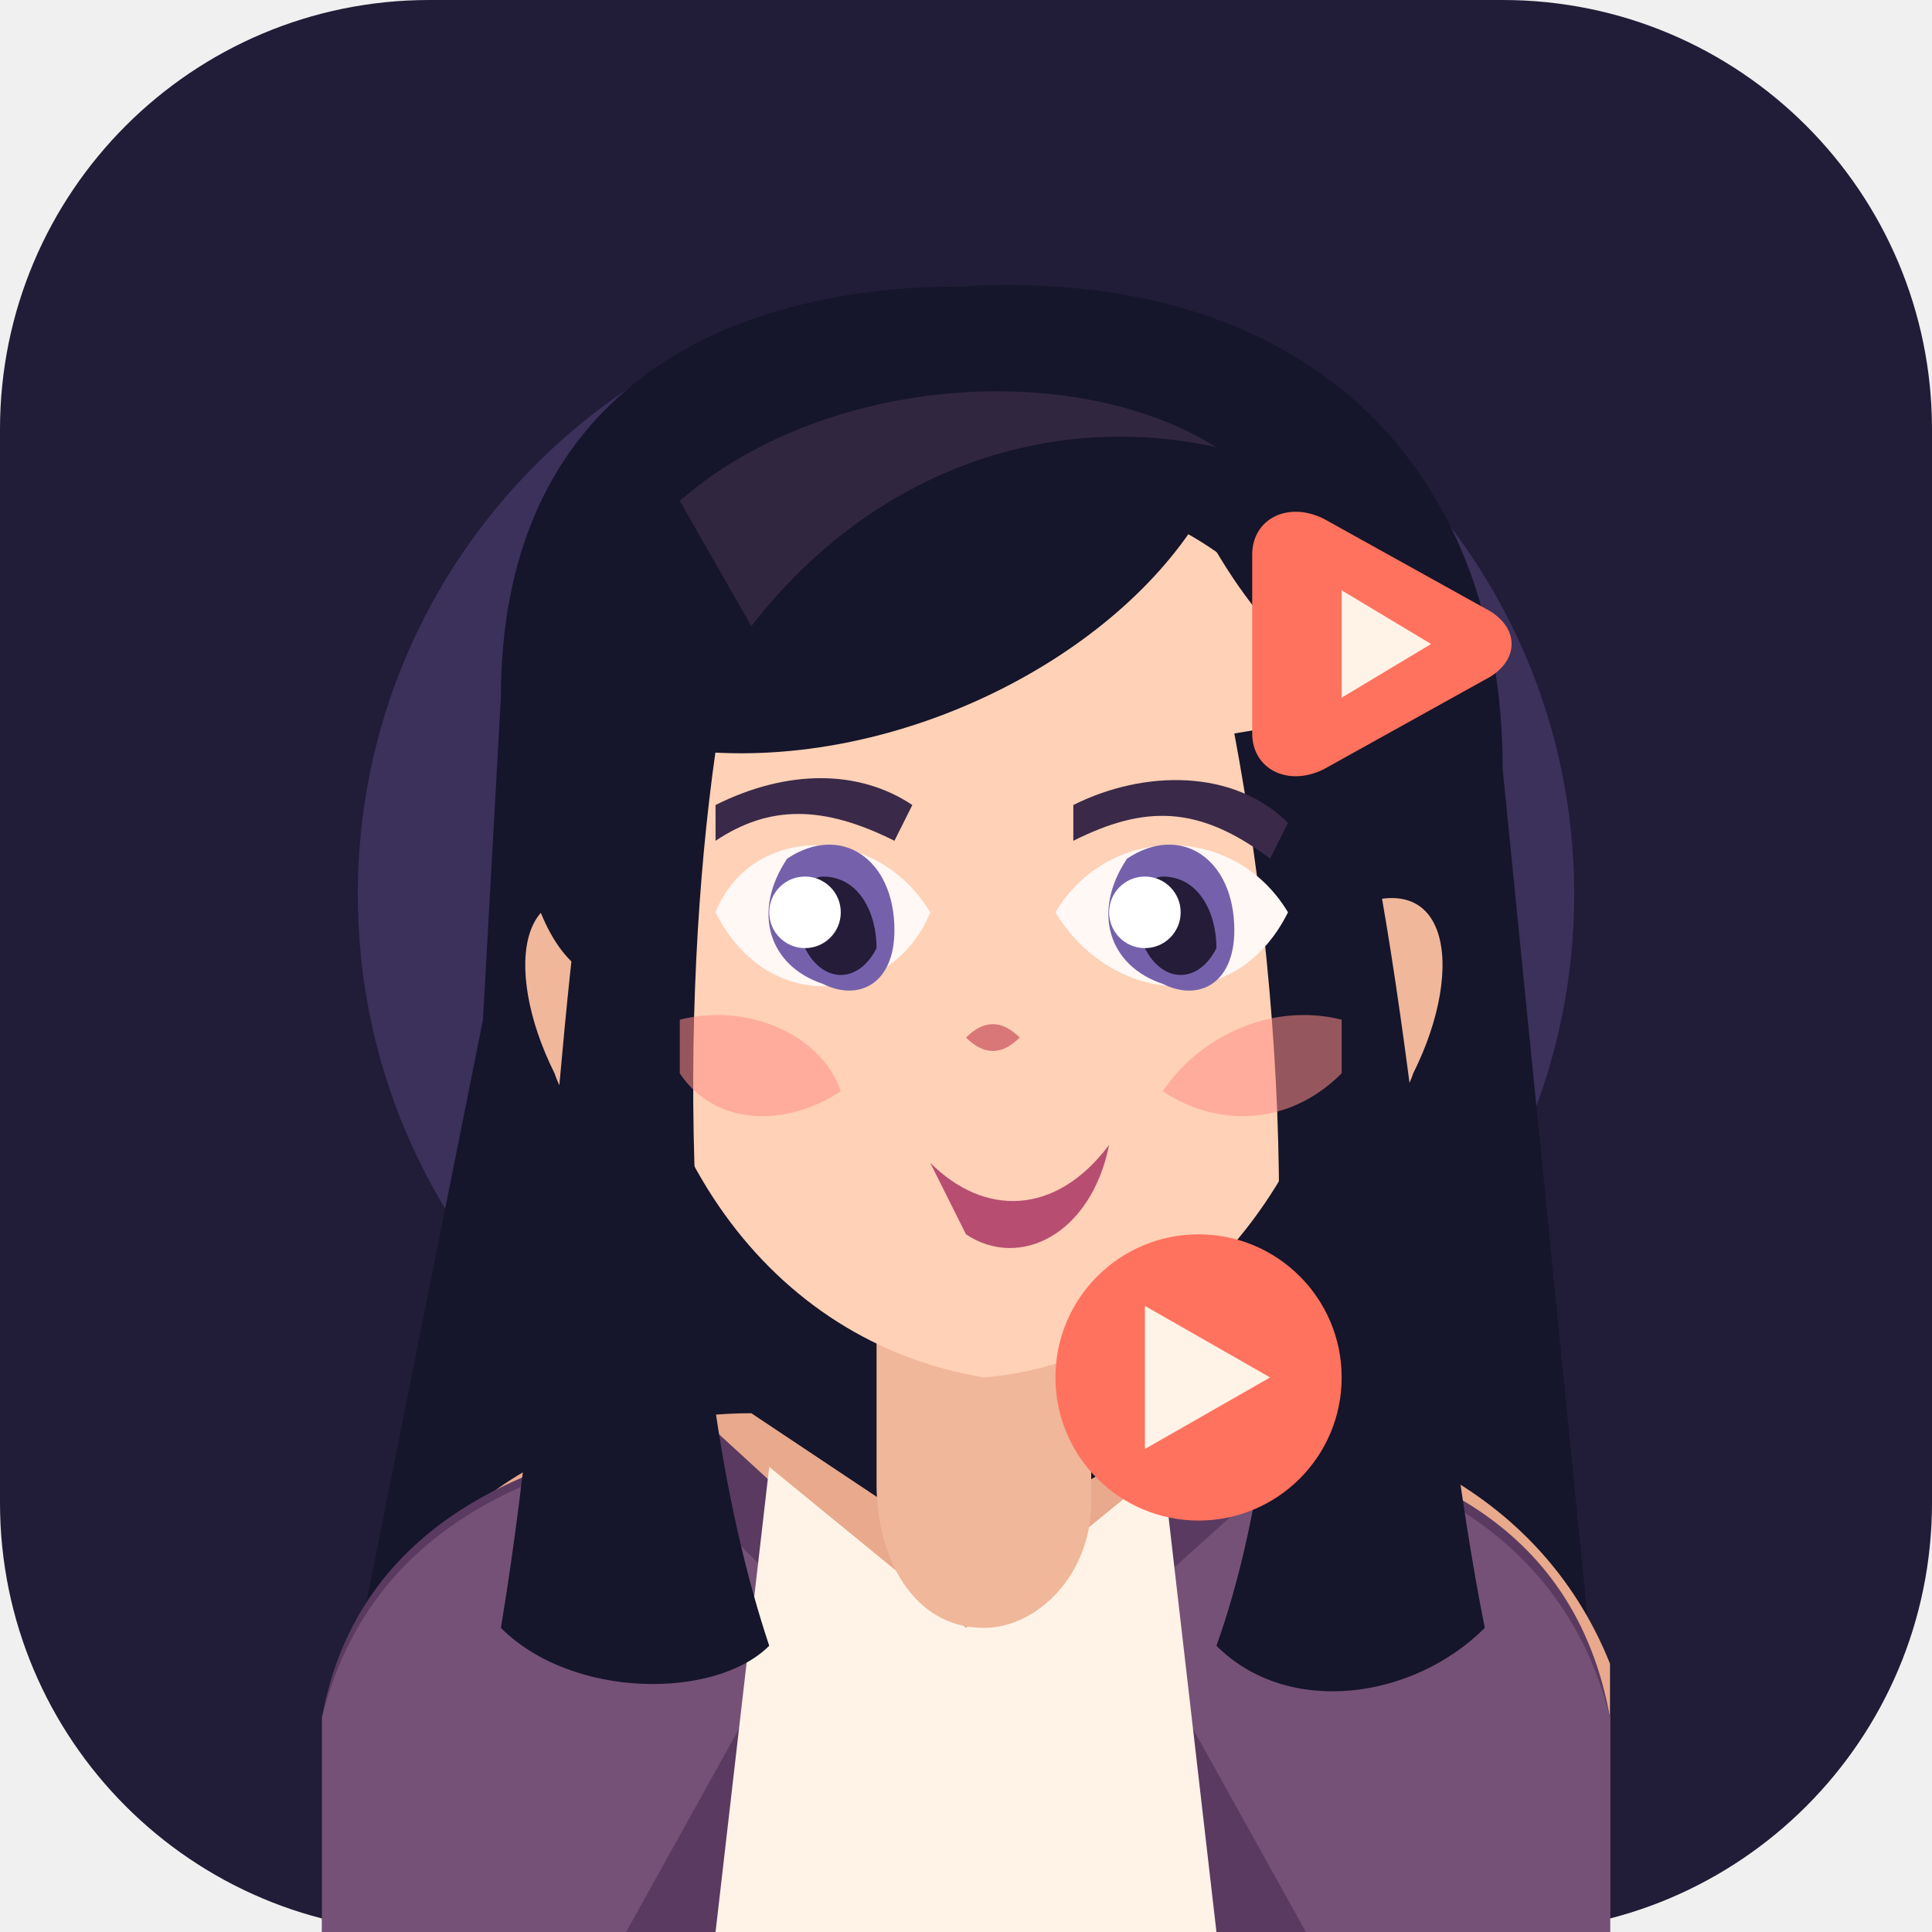
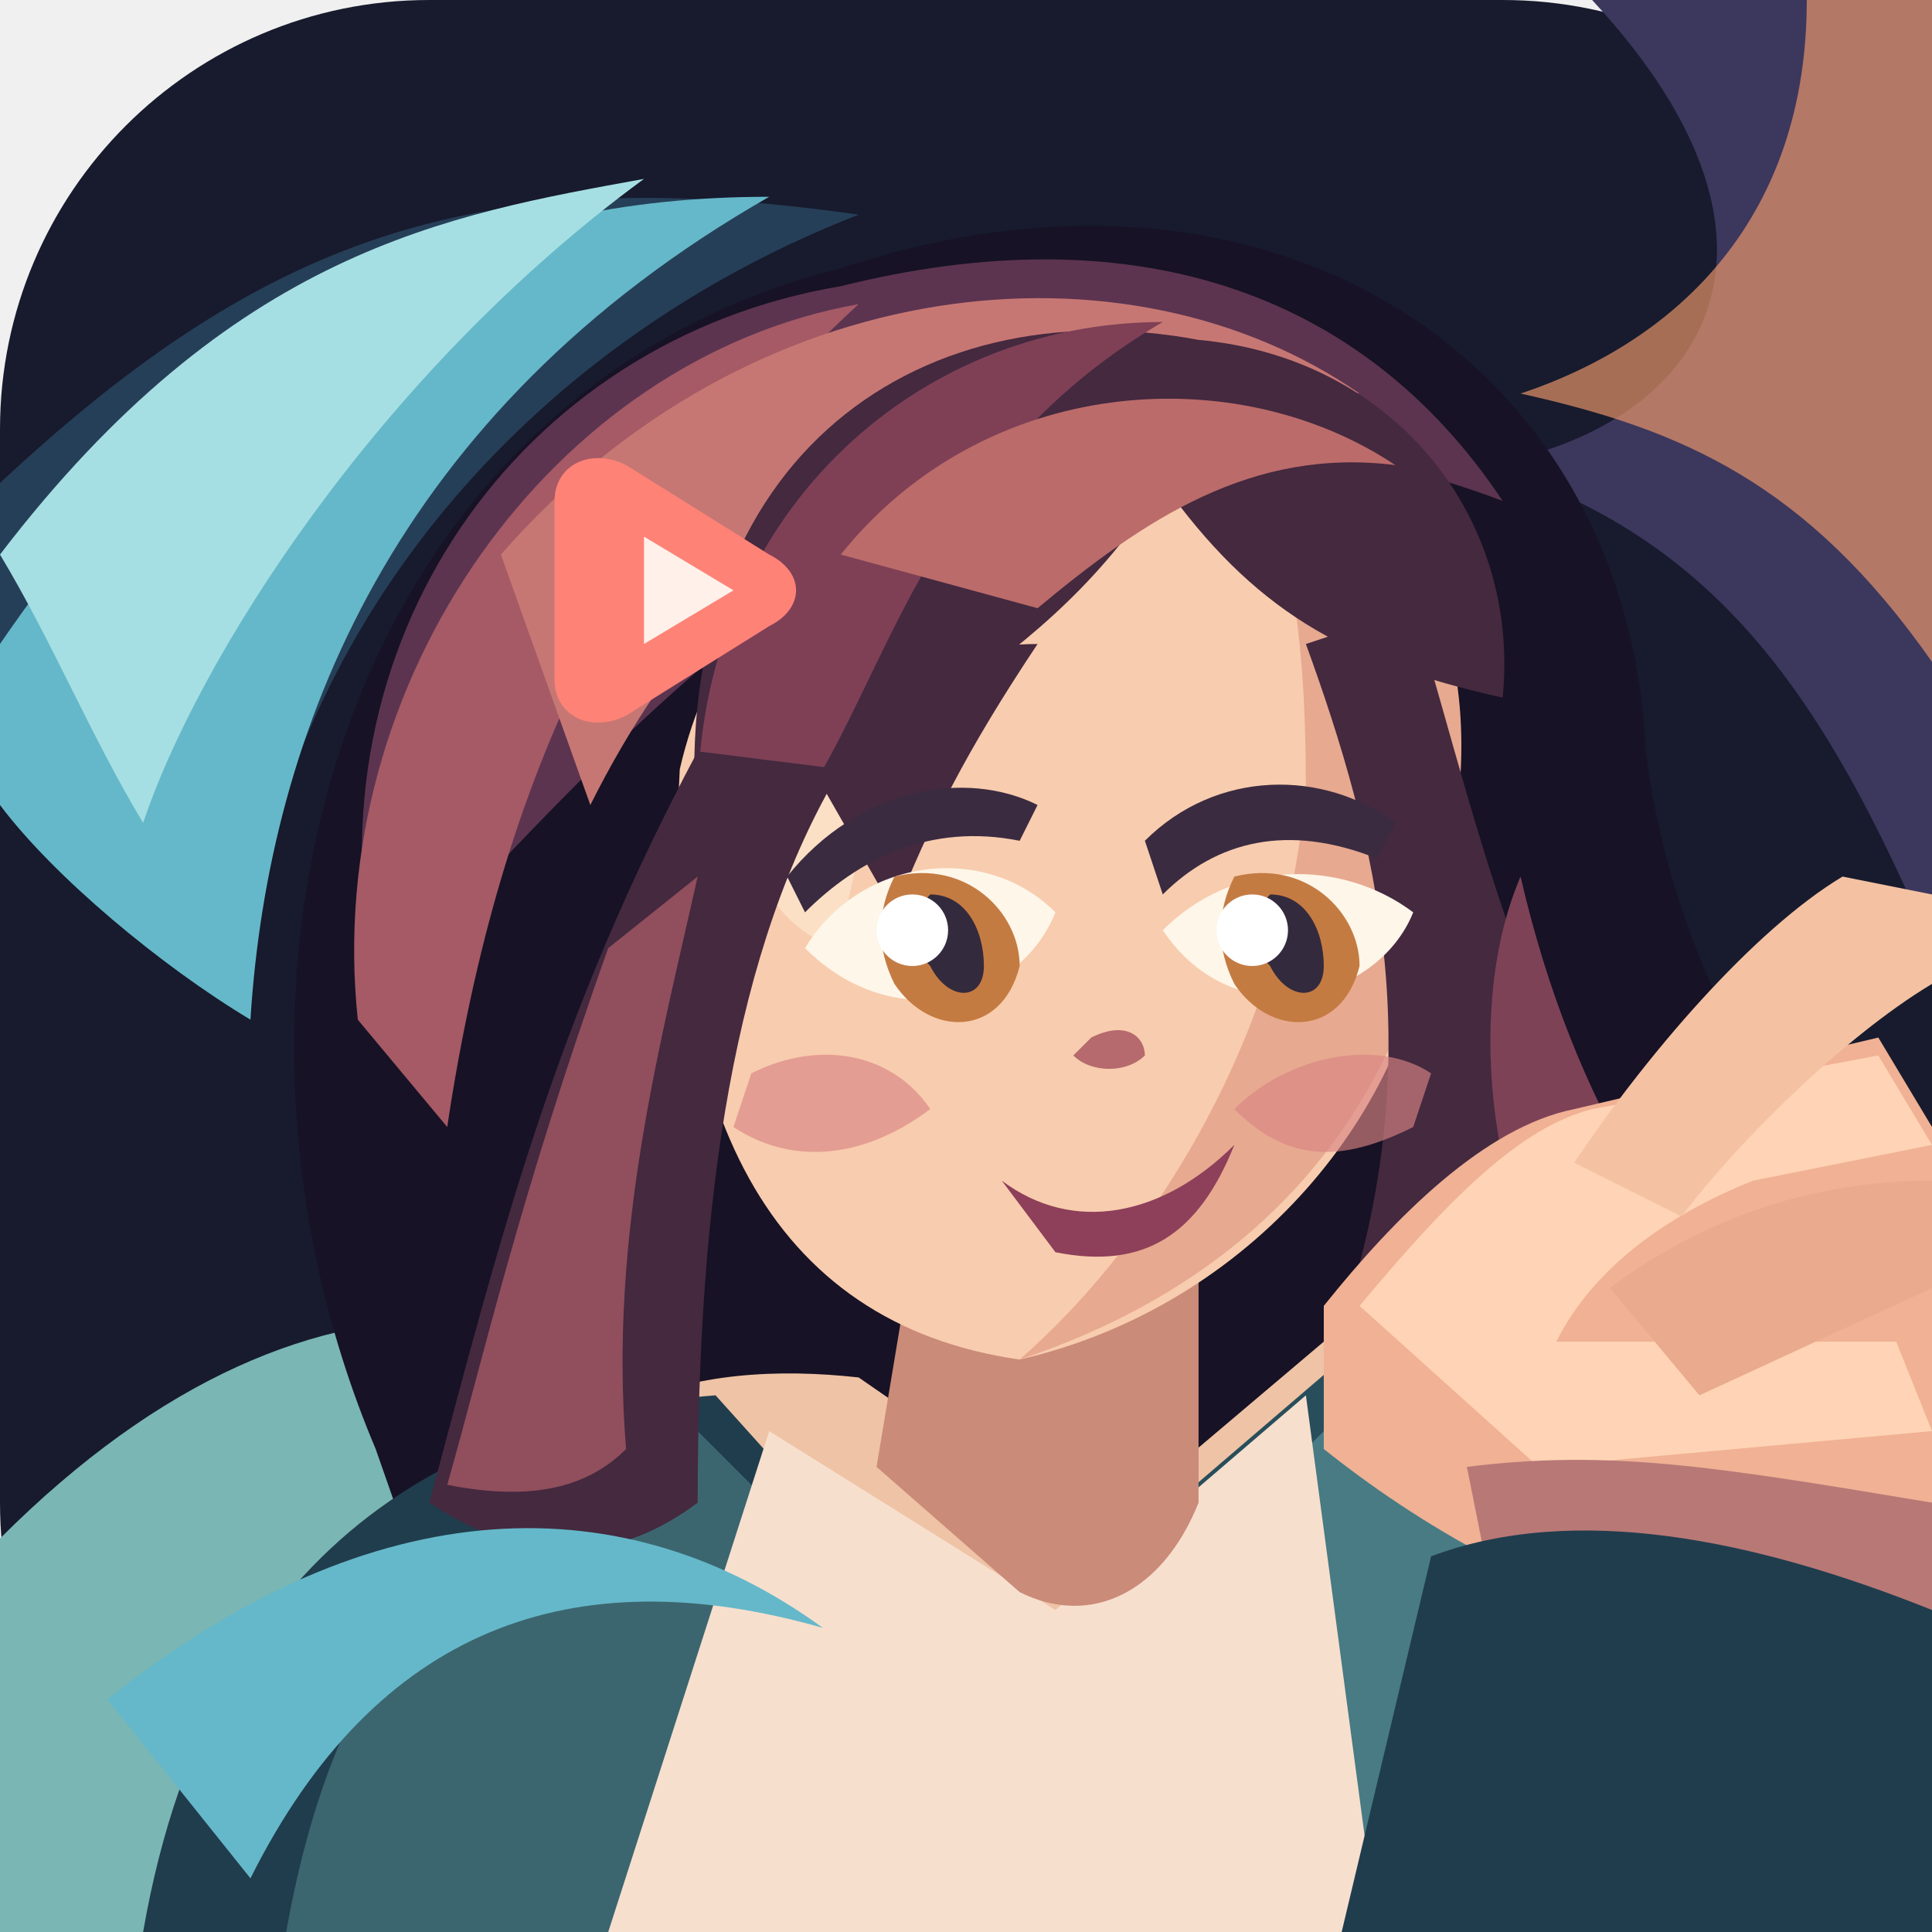
- <svg xmlns="http://www.w3.org/2000/svg" viewBox="0 0 108 108" role="img" aria-label="Han1meClient original anime icon">
-   <path id="background" fill="#211C37" d="M24 0H84A24 24 0 0 1 108 24V84A24 24 0 0 1 84 108H24A24 24 0 0 1 0 84V24A24 24 0 0 1 24 0Z" />
-   <path fill="#3B315B" d="M54 16A34 34 0 1 1 54 84A34 34 0 1 1 54 16Z" />
-   <path fill="#15152B" d="M28 39C28 23 39 16 54 16C73 15 84 26 84 43L89 93C80 102 31 103 20 92L27 57Z" />
-   <path fill="#E8A98C" d="M21 93C24 82 35 79 42 79L54 87L67 79C76 79 86 83 90 93V108H18Z" />
-   <path fill="#5A3A61" d="M18 108V96C20 85 30 81 40 80L52 91L54 108Z" />
-   <path fill="#755177" d="M18 108V96C20 88 26 83 36 81L45 90L35 108Z" />
-   <path fill="#5A3A61" d="M90 108V96C88 85 79 81 68 80L56 91L54 108Z" />
-   <path fill="#755177" d="M90 108V96C88 88 82 83 73 81L63 90L73 108Z" />
-   <path fill="#FFF3E7" d="M43 82L54 91L65 82L68 108H40Z" />
-   <path fill="#F0B79B" d="M49 69H61V84C61 88 58 91 55 91C51 91 49 87 49 83Z" />
-   <path fill="#F0B79B" d="M35 51C29 48 28 54 31 60C32 63 35 64 38 62Z" />
-   <path fill="#F0B79B" d="M75 51C81 48 82 54 79 60C78 63 75 64 72 62Z" />
-   <path fill="#FFD1B6" d="M54 27C42 27 35 36 35 49C35 64 43 75 55 77C67 76 76 64 76 49C76 35 68 27 54 27Z" />
-   <path fill="#15152B" d="M29 47C27 31 35 22 46 19C64 14 79 25 80 41C75 40 70 35 67 29C62 37 50 43 39 42C37 46 35 49 34 55C31 54 30 51 29 47Z" />
-   <path fill="#312640" d="M38 28C46 21 60 20 68 25C59 23 49 26 42 35Z" />
-   <path fill="#15152B" d="M34 41C31 53 31 73 28 91C32 95 40 95 43 92C38 77 38 56 40 42Z" />
-   <path fill="#15152B" d="M75 40C79 54 80 76 83 91C79 95 72 96 68 92C73 78 72 57 69 41Z" />
-   <path fill="#FFF8F5" d="M40 51C42 46 49 46 52 51C50 56 43 57 40 51Z" />
-   <path fill="#FFF8F5" d="M59 51C62 46 69 46 72 51C69 57 62 56 59 51Z" />
-   <path fill="#7561AB" d="M44 48C47 46 50 48 50 52C50 55 48 56 46 55C43 54 42 51 44 48Z" />
-   <path fill="#7561AB" d="M63 48C66 46 69 48 69 52C69 55 67 56 65 55C62 54 61 51 63 48Z" />
-   <path fill="#241C38" d="M46 49C48 49 49 51 49 53C48 55 46 55 45 53C44 51 45 49 46 49Z" />
-   <path fill="#241C38" d="M65 49C67 49 68 51 68 53C67 55 65 55 64 53C63 51 64 49 65 49Z" />
-   <path fill="#FFFFFF" d="M45 49A2 2 0 1 1 45 53A2 2 0 1 1 45 49Z" />
-   <path fill="#FFFFFF" d="M64 49A2 2 0 1 1 64 53A2 2 0 1 1 64 49Z" />
-   <path fill="#3A2949" d="M40 45C44 43 48 43 51 45L50 47C46 45 43 45 40 47Z" />
-   <path fill="#3A2949" d="M60 45C64 43 69 43 72 46L71 48C67 45 64 45 60 47Z" />
-   <path fill="#FF8E87" fill-opacity="0.55" d="M38 57C42 56 46 58 47 61C44 63 40 63 38 60Z" />
-   <path fill="#FF8E87" fill-opacity="0.55" d="M65 61C67 58 71 56 75 57L75 60C72 63 68 63 65 61Z" />
-   <path fill="#D97778" d="M54 58C55 57 56 57 57 58C56 59 55 59 54 58Z" />
-   <path fill="#B74E72" d="M52 65C55 68 59 68 62 64C61 69 57 71 54 69Z" />
-   <path fill="#FF725E" d="M70 31C70 29 72 28 74 29L83 34C85 35 85 37 83 38L74 43C72 44 70 43 70 41Z" />
-   <path fill="#FFF3E7" d="M75 33L80 36L75 39Z" />
-   <path fill="#FF725E" d="M67 69A8 8 0 1 1 67 85A8 8 0 1 1 67 69Z" />
-   <path fill="#FFF3E7" d="M64 73L71 77L64 81Z" />
+ <svg xmlns="http://www.w3.org/2000/svg" viewBox="0 0 108 108" role="img" aria-label="Original Han1meClient anime action icon" style="clip-path:inset(0 round 24px)">
+   <path id="background" fill="#171B2D" d="M24 0H84A24 24 0 0 1 108 24V84A24 24 0 0 1 84 108H24A24 24 0 0 1 0 84V24A24 24 0 0 1 24 0Z" />
+   <path fill="#263F58" d="M0 27C15 13 27 9 48 12C30 19 17 34 14 52C9 48 4 42 0 36Z" />
+   <path fill="#65B8C9" d="M0 36C13 17 27 11 43 11C22 23 15 41 14 57C9 54 3 49 0 45Z" />
+   <path fill="#A6DFE3" d="M0 31C13 14 25 12 36 10C21 21 11 37 8 46C5 41 3 36 0 31Z" />
+   <path fill="#3C375D" d="M89 0H108V53C102 39 96 30 83 26C95 24 102 14 89 0Z" />
+   <path fill="#F49C6C" fill-opacity="0.65" d="M101 0H108V37C101 27 94 24 85 22C94 19 101 12 101 0Z" />
+   <path fill="#7AB6B4" d="M0 86C18 68 35 72 47 84C26 81 14 93 12 108H0Z" />
+   <path fill="#171225" d="M21 81C10 55 19 22 47 15C71 7 91 20 92 42C94 58 104 68 108 76C98 90 75 95 59 90L28 101Z" />
+   <path fill="#5C3450" d="M21 55C17 36 29 19 47 16C63 12 76 16 84 28C68 22 55 25 42 35C32 43 26 51 21 55Z" />
+   <path fill="#A55A65" d="M20 57C18 38 31 20 48 17C35 29 28 43 25 63Z" />
+   <path fill="#C77773" d="M28 31C42 15 63 13 76 22C58 18 42 27 33 45Z" />
+   <path fill="#EFC3A5" d="M27 90C29 78 39 76 48 77L61 86L74 75C85 76 96 84 101 98V108H17Z" />
+   <path fill="#203D4D" d="M8 108C12 85 27 79 40 78L49 88L39 108Z" />
+   <path fill="#3B6670" d="M16 108C19 91 27 84 39 80L48 89L39 108Z" />
+   <path fill="#294E5B" d="M98 108C97 88 86 78 75 76L61 88L68 108Z" />
+   <path fill="#487B83" d="M90 108C88 94 84 84 75 79L66 88L74 108Z" />
+   <path fill="#F7DFCE" d="M43 80L59 90L73 78L77 108H34Z" />
+   <path fill="#CA8B78" d="M51 70L67 67L67 84C65 89 61 91 57 89L49 82Z" />
+   <path fill="#F8CCAE" d="M38 43C41 30 53 23 67 25C80 26 84 38 80 51C79 62 70 73 57 76C43 74 37 62 38 43Z" />
+   <path fill="#E7A98F" d="M70 25C81 28 84 39 80 52C77 64 69 72 57 76C65 69 72 57 73 44C73 35 72 30 70 25Z" />
+   <path fill="#FBE0C6" d="M43 39C46 31 53 27 62 27C52 34 48 45 47 53C43 52 40 47 43 39Z" />
+   <path fill="#44293F" d="M39 47C37 26 51 16 67 19C78 20 85 29 84 39C75 37 70 34 65 27C59 37 48 42 39 47Z" />
+   <path fill="#7F4056" d="M39 45C39 29 51 18 65 18C53 25 50 36 46 43Z" />
+   <path fill="#BB6B69" d="M47 31C55 21 69 20 78 26C70 25 64 29 58 34Z" />
+   <path fill="#44293F" d="M79 34C83 47 86 64 100 78C91 82 80 80 75 74C80 59 77 47 73 36Z" />
+   <path fill="#7E4257" d="M85 49C88 62 94 71 101 77C96 79 92 78 88 75C83 67 82 56 85 49Z" />
+   <path fill="#44293F" d="M39 42C31 57 28 69 24 84C30 88 35 87 39 84C39 67 41 53 47 43Z" />
+   <path fill="#914E5C" d="M34 53C29 67 27 76 25 83C30 84 33 83 35 81C34 69 37 58 39 49Z" />
+   <path fill="#44293F" d="M46 44C47 39 52 36 58 36C54 42 52 46 50 51Z" />
+   <path fill="#3A2B40" d="M44 49C48 44 54 43 58 45L57 47C52 46 48 48 45 51Z" />
+   <path fill="#3A2B40" d="M64 47C68 43 74 43 78 46L77 48C72 46 68 47 65 50Z" />
+   <path fill="#FDF6E9" d="M45 53C48 48 55 47 59 51C57 56 50 58 45 53Z" />
+   <path fill="#FDF6E9" d="M65 52C69 48 75 48 79 51C77 56 69 58 65 52Z" />
+   <path fill="#C47B42" d="M50 49C54 48 57 51 57 54C56 58 52 58 50 55C49 53 49 51 50 49Z" />
+   <path fill="#C47B42" d="M69 49C73 48 76 51 76 54C75 58 71 58 69 55C68 53 68 51 69 49Z" />
+   <path fill="#342A3D" d="M52 50C54 50 55 52 55 54C55 56 53 56 52 54C51 53 51 51 52 50Z" />
+   <path fill="#342A3D" d="M71 50C73 50 74 52 74 54C74 56 72 56 71 54C70 53 70 51 71 50Z" />
+   <path fill="#FFFFFF" d="M51 50A2 2 0 1 1 51 54A2 2 0 1 1 51 50Z" />
+   <path fill="#FFFFFF" d="M70 50A2 2 0 1 1 70 54A2 2 0 1 1 70 50Z" />
+   <path fill="#D98583" fill-opacity="0.65" d="M42 60C46 58 50 59 52 62C48 65 44 65 41 63Z" />
+   <path fill="#D98583" fill-opacity="0.65" d="M69 62C72 59 77 58 80 60L79 63C75 65 72 65 69 62Z" />
+   <path fill="#B66A6D" d="M61 58C63 57 64 58 64 59C63 60 61 60 60 59Z" />
+   <path fill="#8E3F59" d="M56 66C60 69 65 68 69 64C67 69 64 71 59 70Z" />
+   <path fill="#F0B194" d="M74 73C78 68 83 63 88 62L105 58L108 63V90L95 91C87 90 79 85 74 81Z" />
+   <path fill="#FFD3B5" d="M76 73C81 67 85 63 89 62L105 59L108 64L98 66C93 68 89 71 87 75L106 75L108 80L86 82Z" />
+   <path fill="#F4C2A2" d="M88 65C92 59 98 52 103 49L108 50V55C103 58 97 64 94 68Z" />
+   <path fill="#E9AA8D" d="M90 72C94 69 100 66 108 66V72L95 78Z" />
+   <path fill="#B87876" d="M82 82C90 81 96 82 108 84V91C96 90 89 89 83 87Z" />
+   <path fill="#203D4D" d="M80 87C88 84 98 86 108 90V108H75Z" />
+   <path fill="#65B8C9" d="M6 95C21 83 35 83 46 91C32 87 21 91 14 105Z" />
+   <path fill="#FF8277" d="M31 28C31 26 33 25 35 26L43 31C45 32 45 34 43 35L35 40C33 41 31 40 31 38Z" />
+   <path fill="#FFF1E9" d="M36 30L41 33L36 36Z" />
</svg>
